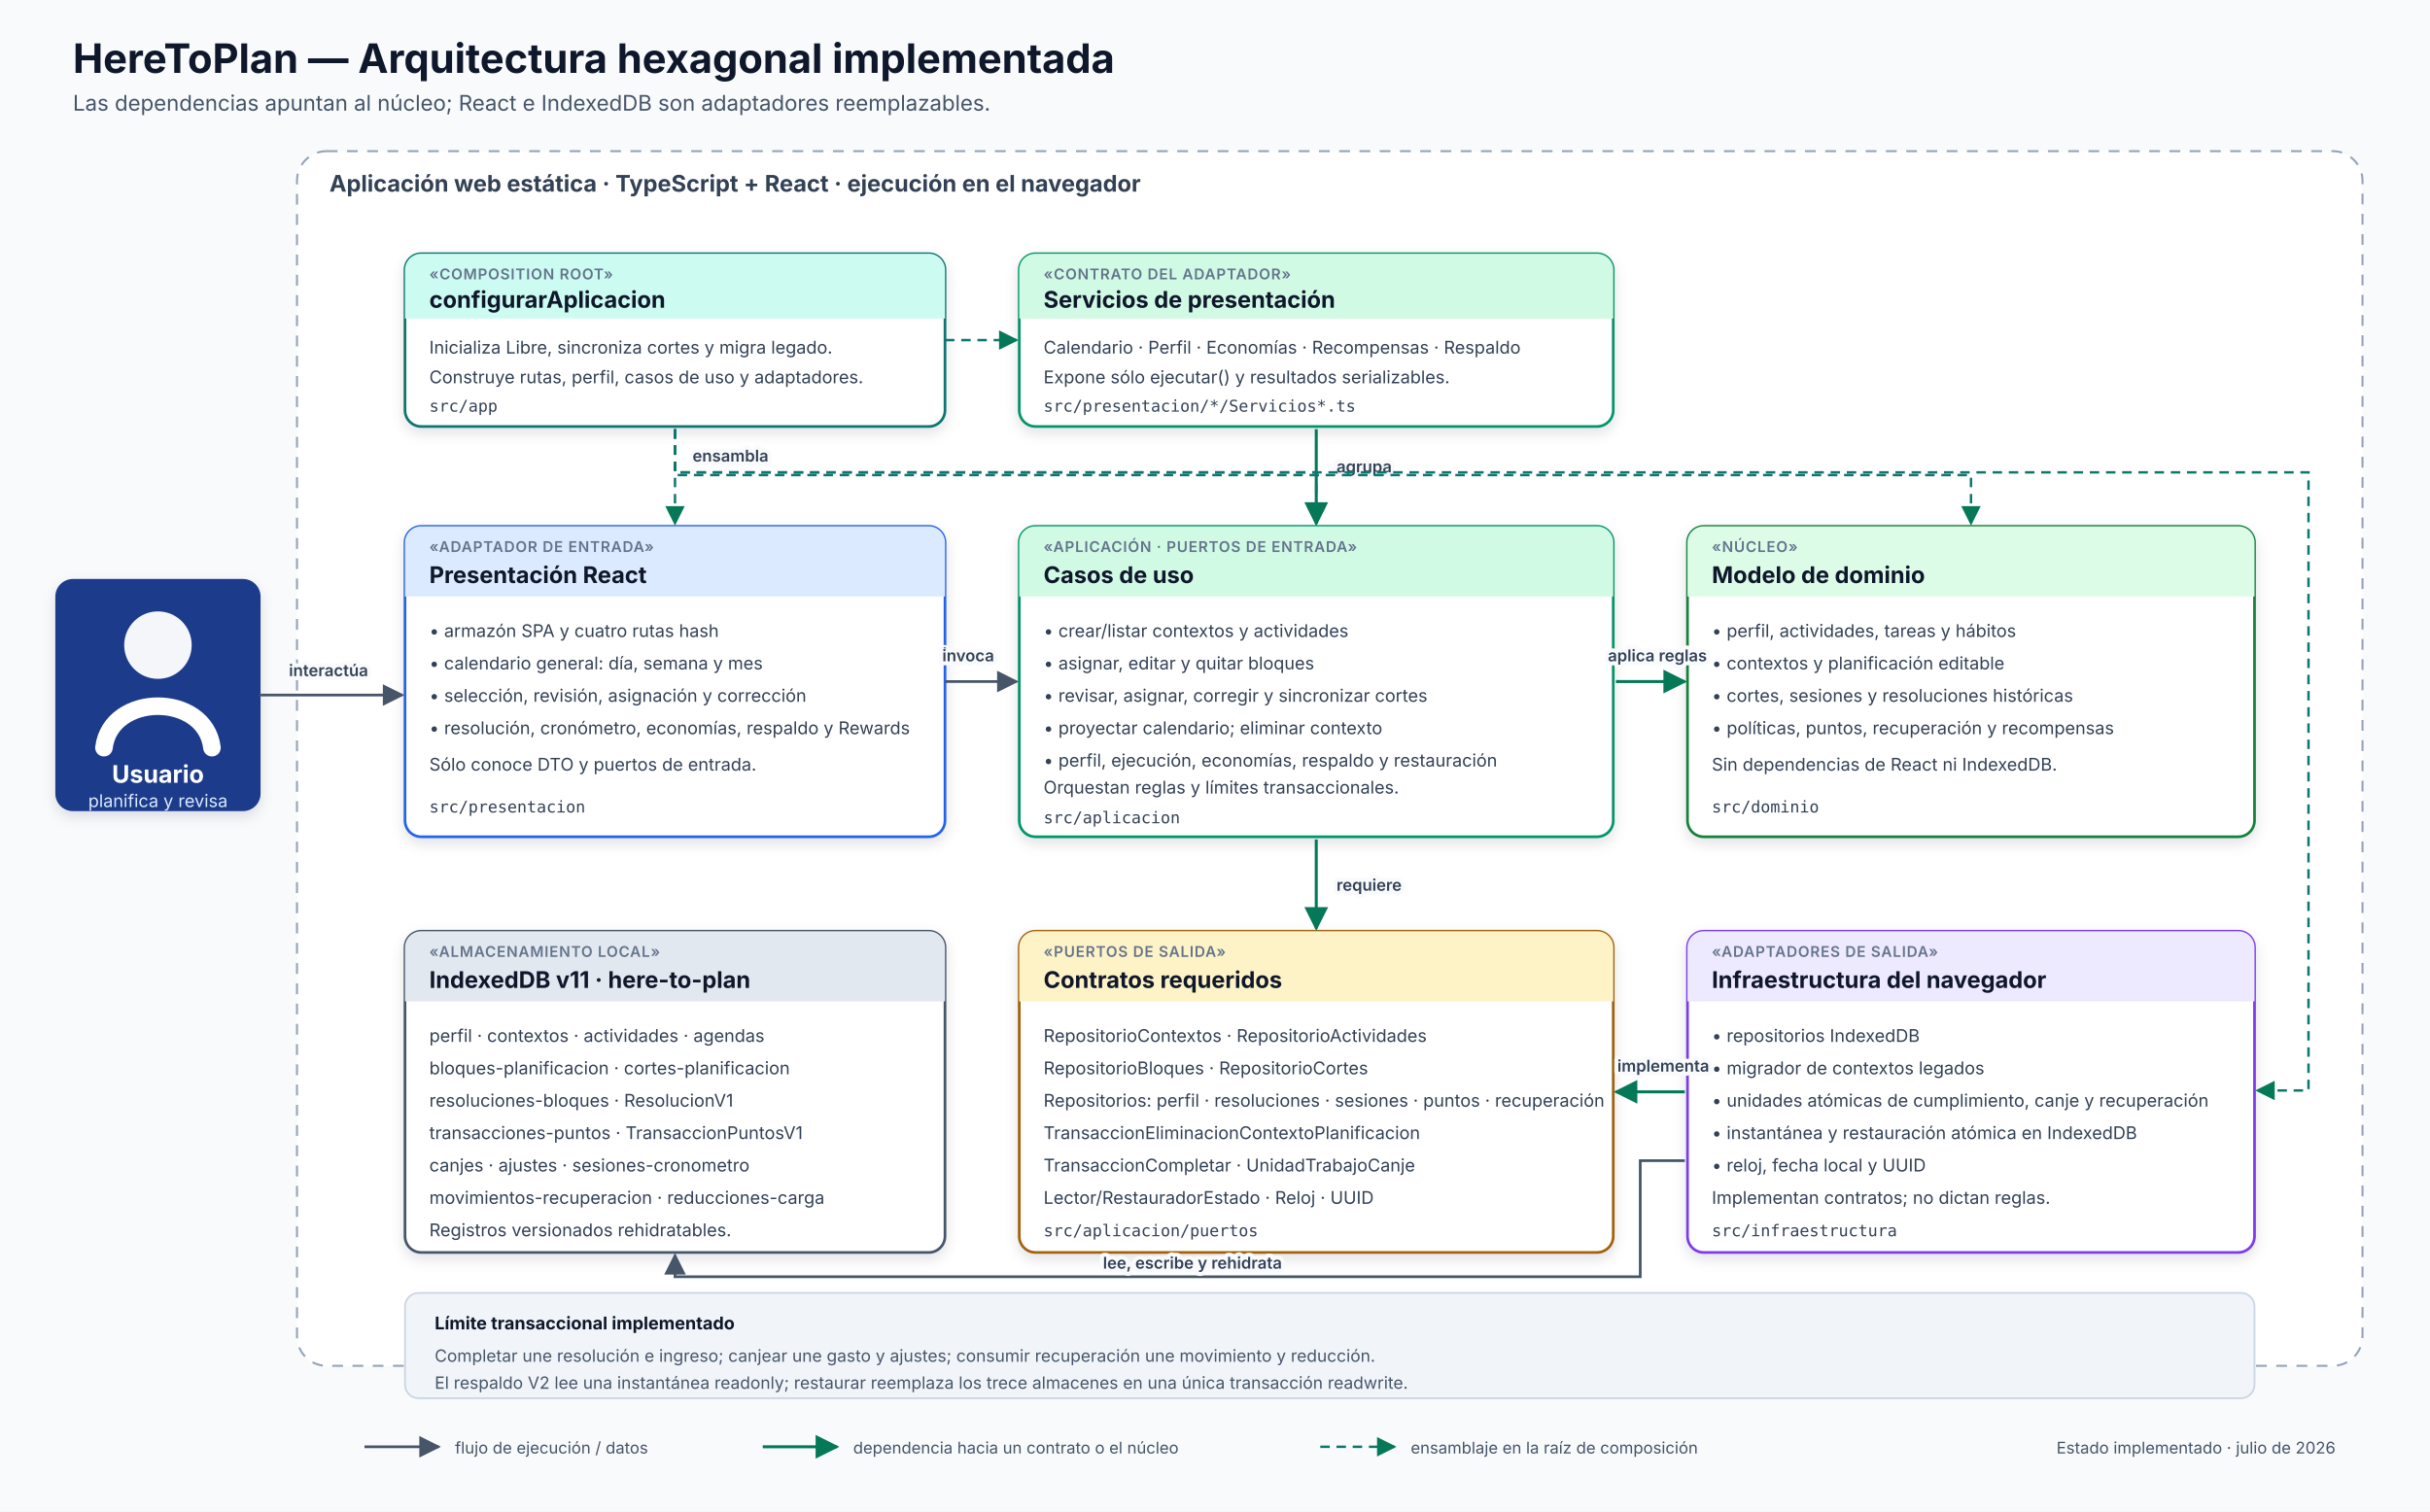
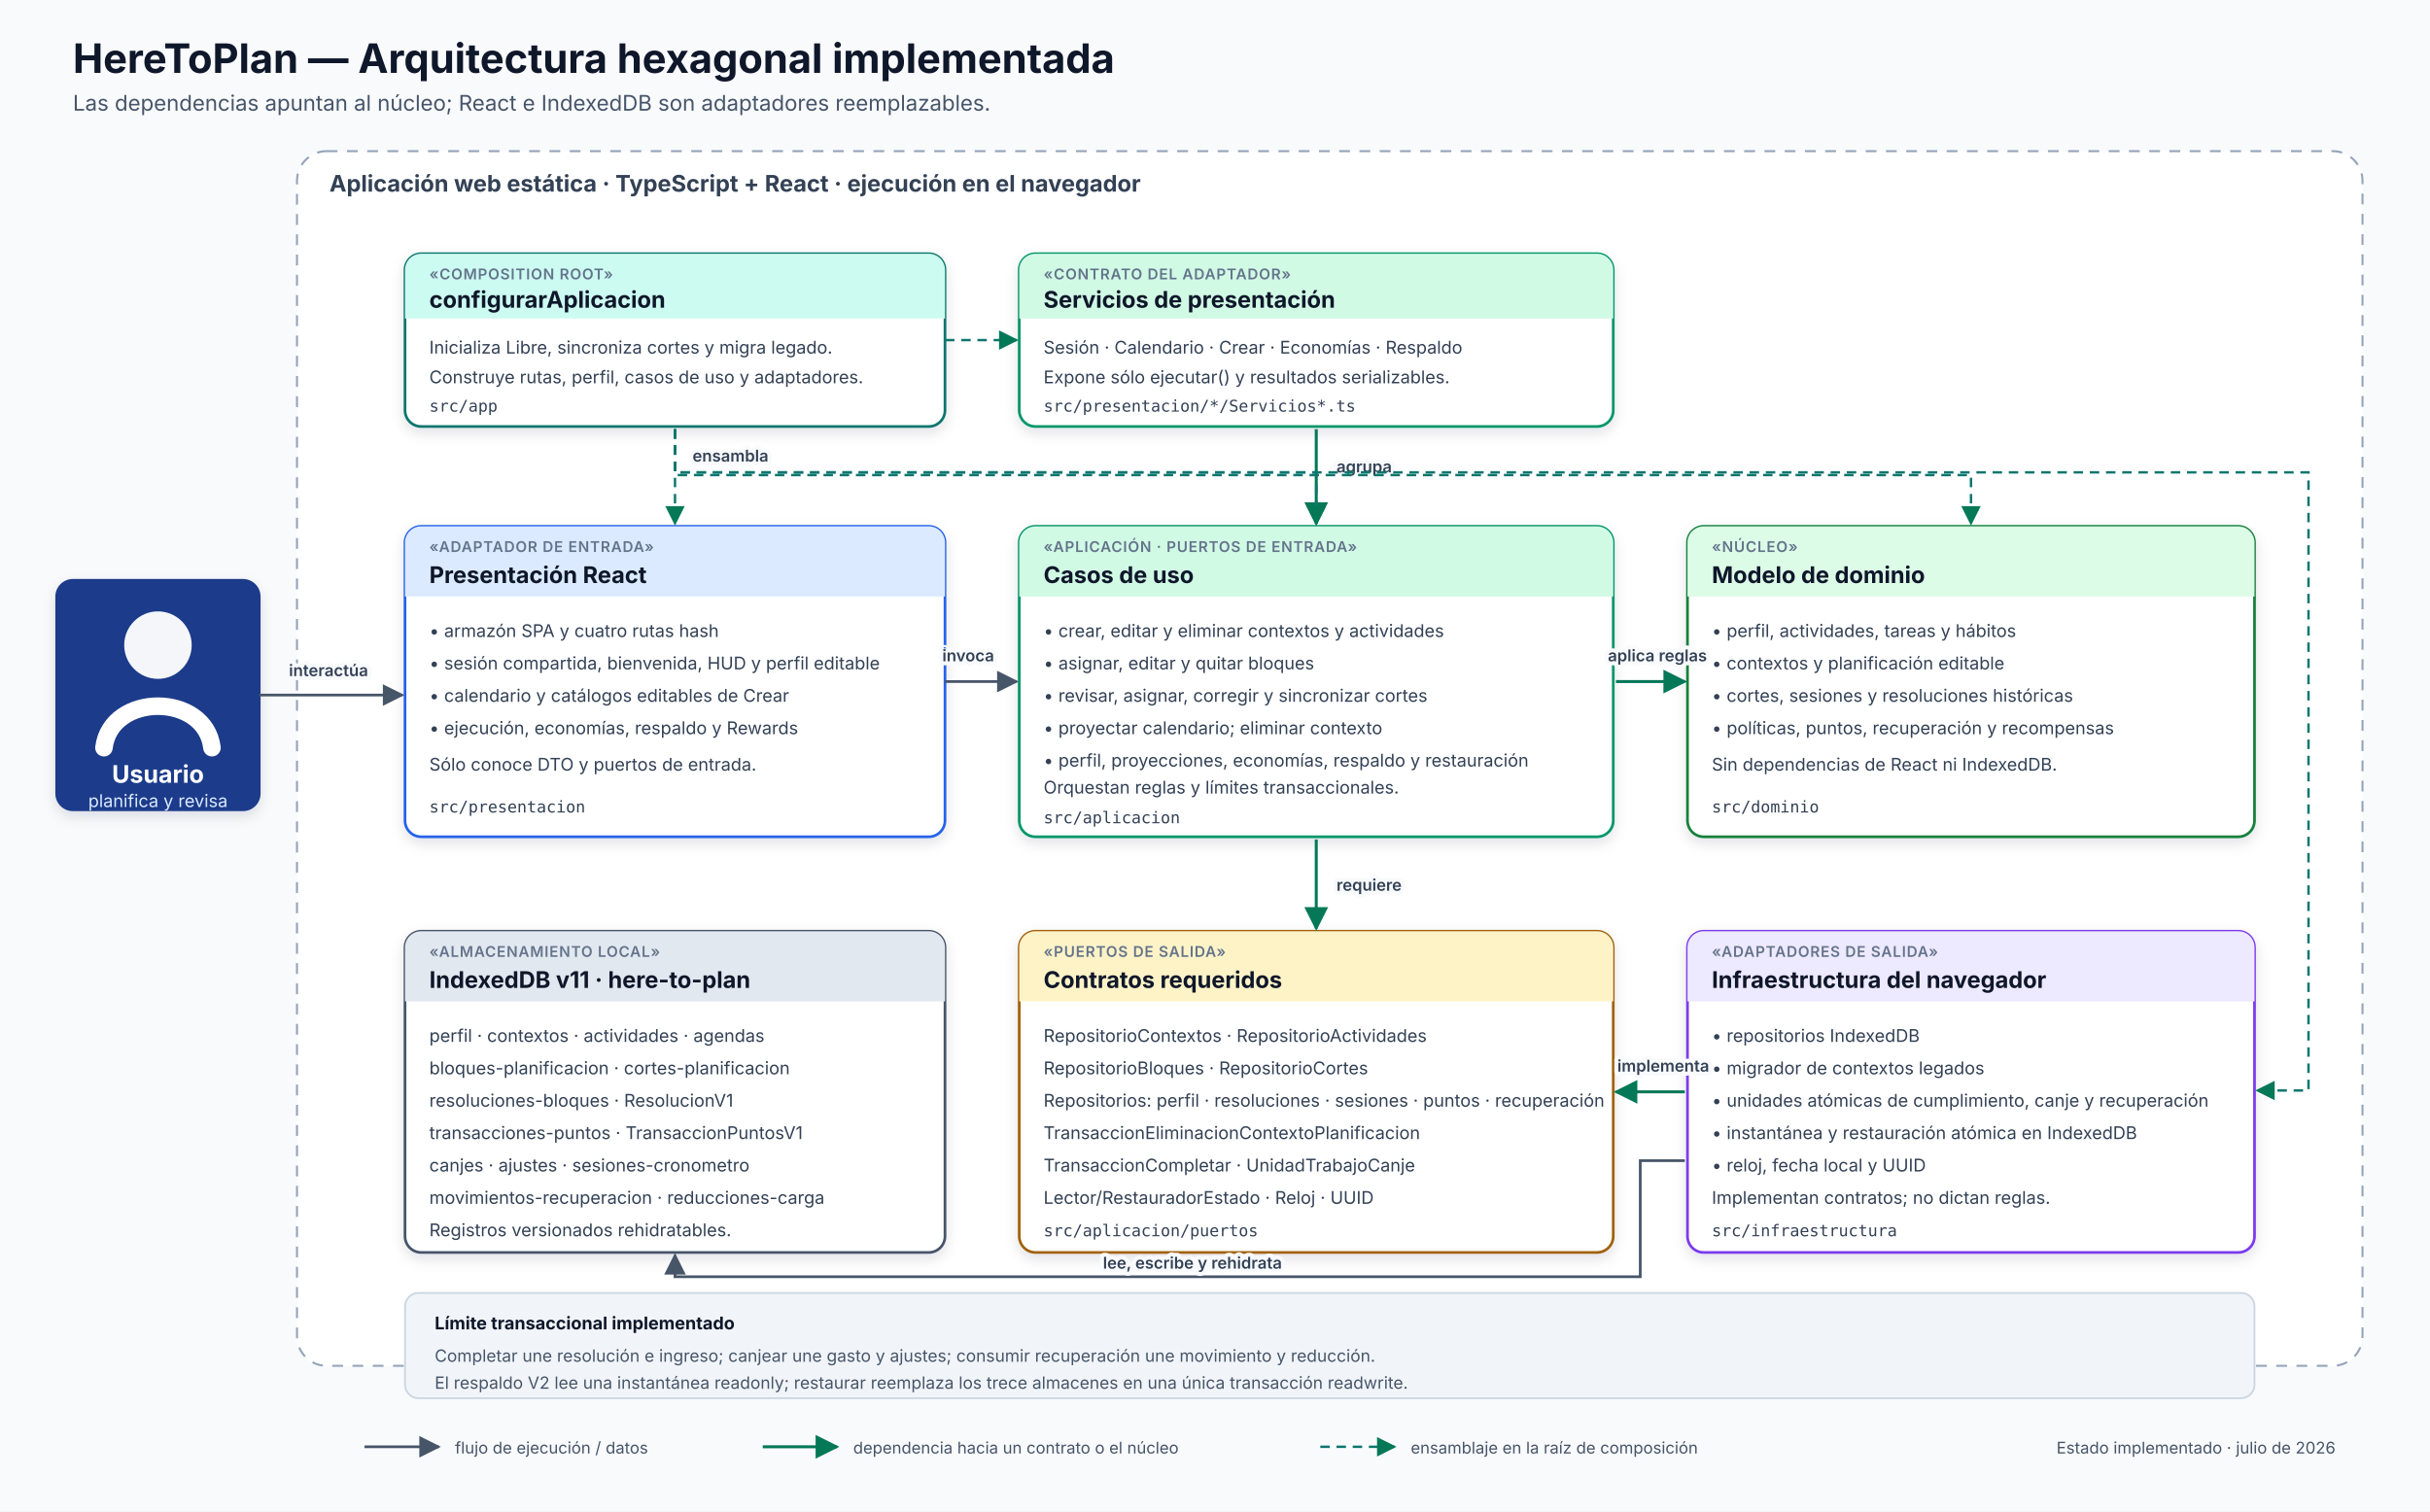
<svg xmlns="http://www.w3.org/2000/svg" width="1800" height="1120" viewBox="0 0 1800 1120" role="img" aria-labelledby="titulo descripcion">
  <defs>
    <filter id="sombra" x="-10%" y="-10%" width="120%" height="130%">
      <feDropShadow dx="0" dy="4" stdDeviation="5" flood-color="#0f172a" flood-opacity="0.12" />
    </filter>
    <marker id="flecha" viewBox="0 0 10 10" refX="9" refY="5" markerWidth="8" markerHeight="8" orient="auto-start-reverse">
      <path d="M 0 0 L 10 5 L 0 10 z" fill="#475569" />
    </marker>
    <marker id="flecha-verde" viewBox="0 0 10 10" refX="9" refY="5" markerWidth="8" markerHeight="8" orient="auto-start-reverse">
      <path d="M 0 0 L 10 5 L 0 10 z" fill="#047857" />
    </marker>
    <style>
      .fondo { fill: #f8fafc; }
      .titulo { font: 700 30px Inter, Segoe UI, sans-serif; fill: #0f172a; }
      .subtitulo { font: 400 16px Inter, Segoe UI, sans-serif; fill: #475569; }
      .limite { fill: #ffffff; stroke: #94a3b8; stroke-width: 1.5; stroke-dasharray: 8 7; rx: 22; }
      .limite-titulo { font: 700 17px Inter, Segoe UI, sans-serif; fill: #334155; }
      .componente { fill: #ffffff; stroke-width: 2; rx: 12; filter: url(#sombra); }
      .usuario { fill: #1e3a8a; stroke: #1e3a8a; }
      .presentacion { stroke: #2563eb; }
      .aplicacion { stroke: #059669; }
      .dominio { stroke: #15803d; }
      .puerto { stroke: #a16207; }
      .adaptador { stroke: #7c3aed; }
      .datos { stroke: #475569; }
      .composicion { stroke: #0f766e; }
      .cabecera-presentacion { fill: #dbeafe; }
      .cabecera-aplicacion { fill: #d1fae5; }
      .cabecera-dominio { fill: #dcfce7; }
      .cabecera-puerto { fill: #fef3c7; }
      .cabecera-adaptador { fill: #ede9fe; }
      .cabecera-datos { fill: #e2e8f0; }
      .cabecera-composicion { fill: #ccfbf1; }
      .estereotipo { font: 600 11px Inter, Segoe UI, sans-serif; fill: #64748b; letter-spacing: 0.05em; }
      .nombre { font: 700 17px Inter, Segoe UI, sans-serif; fill: #0f172a; }
      .nombre-claro { font: 700 18px Inter, Segoe UI, sans-serif; fill: #ffffff; }
      .detalle { font: 400 13px Inter, Segoe UI, sans-serif; fill: #334155; }
      .detalle-claro { font: 400 13px Inter, Segoe UI, sans-serif; fill: #dbeafe; }
      .codigo { font: 400 12px ui-monospace, SFMono-Regular, Consolas, monospace; fill: #334155; }
      .flujo { fill: none; stroke: #475569; stroke-width: 2; marker-end: url(#flecha); }
      .dependencia { fill: none; stroke: #047857; stroke-width: 2.2; marker-end: url(#flecha-verde); }
      .configura { fill: none; stroke: #0f766e; stroke-width: 1.8; stroke-dasharray: 7 5; marker-end: url(#flecha-verde); }
      .etiqueta { font: 600 12px Inter, Segoe UI, sans-serif; fill: #334155; paint-order: stroke; stroke: #f8fafc; stroke-width: 6px; stroke-linejoin: round; }
      .nota { fill: #f1f5f9; stroke: #cbd5e1; stroke-width: 1.3; rx: 10; }
      .nota-titulo { font: 700 13px Inter, Segoe UI, sans-serif; fill: #0f172a; }
      .nota-texto { font: 400 12.5px Inter, Segoe UI, sans-serif; fill: #475569; }
      .leyenda { font: 400 12px Inter, Segoe UI, sans-serif; fill: #475569; }
    </style>
  </defs>
  <rect class="fondo" width="1800" height="1120" />
  <text class="titulo" x="54" y="54">HereToPlan — Arquitectura hexagonal implementada</text>
  <text class="subtitulo" x="54" y="82">Las dependencias apuntan al núcleo; React e IndexedDB son adaptadores reemplazables.</text>
  <rect class="limite" x="220" y="112" width="1530" height="900" />
  <text class="limite-titulo" x="244" y="142">Aplicación web estática · TypeScript + React · ejecución en el navegador</text>
  <g transform="translate(42 430)">
    <rect class="componente usuario" width="150" height="170" rx="18" />
    <circle cx="75" cy="48" r="25" fill="#ffffff" opacity="0.95" />
    <path d="M35 124 C40 83 110 83 115 124" fill="none" stroke="#ffffff" stroke-width="13" stroke-linecap="round" />
    <text class="nombre-claro" x="75" y="150" text-anchor="middle">Usuario</text>
    <text class="detalle-claro" x="75" y="168" text-anchor="middle">planifica y revisa</text>
  </g>
  <g transform="translate(300 188)">
    <rect class="componente composicion" width="400" height="128" />
    <path class="cabecera-composicion" d="M12 0 H388 A12 12 0 0 1 400 12 V48 H0 V12 A12 12 0 0 1 12 0" />
    <text class="estereotipo" x="18" y="19">«COMPOSITION ROOT»</text>
    <text class="nombre" x="18" y="40">configurarAplicacion</text>
    <text class="detalle" x="18" y="74">Inicializa Libre, sincroniza cortes y migra legado.</text>
    <text class="detalle" x="18" y="96">Construye rutas, perfil, casos de uso y adaptadores.</text>
    <text class="codigo" x="18" y="117">src/app</text>
  </g>
  <g transform="translate(300 390)">
    <rect class="componente presentacion" width="400" height="230" />
    <path class="cabecera-presentacion" d="M12 0 H388 A12 12 0 0 1 400 12 V52 H0 V12 A12 12 0 0 1 12 0" />
    <text class="estereotipo" x="18" y="19">«ADAPTADOR DE ENTRADA»</text>
    <text class="nombre" x="18" y="42">Presentación React</text>
    <text class="detalle" x="18" y="82">• armazón SPA y cuatro rutas hash</text>
-     <text class="detalle" x="18" y="106">• calendario general: día, semana y mes</text>
-     <text class="detalle" x="18" y="130">• selección, revisión, asignación y corrección</text>
-     <text class="detalle" x="18" y="154">• resolución, cronómetro, economías, respaldo y Rewards</text>
+     <text class="detalle" x="18" y="106">• sesión compartida, bienvenida, HUD y perfil editable</text>
+     <text class="detalle" x="18" y="130">• calendario y catálogos editables de Crear</text>
+     <text class="detalle" x="18" y="154">• ejecución, economías, respaldo y Rewards</text>
    <text class="detalle" x="18" y="181">Sólo conoce DTO y puertos de entrada.</text>
    <text class="codigo" x="18" y="212">src/presentacion</text>
  </g>
  <g transform="translate(755 188)">
    <rect class="componente aplicacion" width="440" height="128" />
    <path class="cabecera-aplicacion" d="M12 0 H428 A12 12 0 0 1 440 12 V48 H0 V12 A12 12 0 0 1 12 0" />
    <text class="estereotipo" x="18" y="19">«CONTRATO DEL ADAPTADOR»</text>
    <text class="nombre" x="18" y="40">Servicios de presentación</text>
-     <text class="detalle" x="18" y="74">Calendario · Perfil · Economías · Recompensas · Respaldo</text>
+     <text class="detalle" x="18" y="74">Sesión · Calendario · Crear · Economías · Respaldo</text>
    <text class="detalle" x="18" y="96">Expone sólo ejecutar() y resultados serializables.</text>
    <text class="codigo" x="18" y="117">src/presentacion/*/Servicios*.ts</text>
  </g>
  <g transform="translate(755 390)">
    <rect class="componente aplicacion" width="440" height="230" />
    <path class="cabecera-aplicacion" d="M12 0 H428 A12 12 0 0 1 440 12 V52 H0 V12 A12 12 0 0 1 12 0" />
    <text class="estereotipo" x="18" y="19">«APLICACIÓN · PUERTOS DE ENTRADA»</text>
    <text class="nombre" x="18" y="42">Casos de uso</text>
-     <text class="detalle" x="18" y="82">• crear/listar contextos y actividades</text>
+     <text class="detalle" x="18" y="82">• crear, editar y eliminar contextos y actividades</text>
    <text class="detalle" x="18" y="106">• asignar, editar y quitar bloques</text>
    <text class="detalle" x="18" y="130">• revisar, asignar, corregir y sincronizar cortes</text>
    <text class="detalle" x="18" y="154">• proyectar calendario; eliminar contexto</text>
-     <text class="detalle" x="18" y="178">• perfil, ejecución, economías, respaldo y restauración</text>
+     <text class="detalle" x="18" y="178">• perfil, proyecciones, economías, respaldo y restauración</text>
    <text class="detalle" x="18" y="198">Orquestan reglas y límites transaccionales.</text>
    <text class="codigo" x="18" y="220">src/aplicacion</text>
  </g>
  <g transform="translate(1250 390)">
    <rect class="componente dominio" width="420" height="230" />
    <path class="cabecera-dominio" d="M12 0 H408 A12 12 0 0 1 420 12 V52 H0 V12 A12 12 0 0 1 12 0" />
    <text class="estereotipo" x="18" y="19">«NÚCLEO»</text>
    <text class="nombre" x="18" y="42">Modelo de dominio</text>
    <text class="detalle" x="18" y="82">• perfil, actividades, tareas y hábitos</text>
    <text class="detalle" x="18" y="106">• contextos y planificación editable</text>
    <text class="detalle" x="18" y="130">• cortes, sesiones y resoluciones históricas</text>
    <text class="detalle" x="18" y="154">• políticas, puntos, recuperación y recompensas</text>
    <text class="detalle" x="18" y="181">Sin dependencias de React ni IndexedDB.</text>
    <text class="codigo" x="18" y="212">src/dominio</text>
  </g>
  <g transform="translate(755 690)">
    <rect class="componente puerto" width="440" height="238" />
    <path class="cabecera-puerto" d="M12 0 H428 A12 12 0 0 1 440 12 V52 H0 V12 A12 12 0 0 1 12 0" />
    <text class="estereotipo" x="18" y="19">«PUERTOS DE SALIDA»</text>
    <text class="nombre" x="18" y="42">Contratos requeridos</text>
    <text class="detalle" x="18" y="82">RepositorioContextos · RepositorioActividades</text>
    <text class="detalle" x="18" y="106">RepositorioBloques · RepositorioCortes</text>
    <text class="detalle" x="18" y="130">Repositorios: perfil · resoluciones · sesiones · puntos · recuperación</text>
    <text class="detalle" x="18" y="154">TransaccionEliminacionContextoPlanificacion</text>
    <text class="detalle" x="18" y="178">TransaccionCompletar · UnidadTrabajoCanje</text>
    <text class="detalle" x="18" y="202">Lector/RestauradorEstado · Reloj · UUID</text>
    <text class="codigo" x="18" y="226">src/aplicacion/puertos</text>
  </g>
  <g transform="translate(1250 690)">
    <rect class="componente adaptador" width="420" height="238" />
    <path class="cabecera-adaptador" d="M12 0 H408 A12 12 0 0 1 420 12 V52 H0 V12 A12 12 0 0 1 12 0" />
    <text class="estereotipo" x="18" y="19">«ADAPTADORES DE SALIDA»</text>
    <text class="nombre" x="18" y="42">Infraestructura del navegador</text>
    <text class="detalle" x="18" y="82">• repositorios IndexedDB</text>
    <text class="detalle" x="18" y="106">• migrador de contextos legados</text>
    <text class="detalle" x="18" y="130">• unidades atómicas de cumplimiento, canje y recuperación</text>
    <text class="detalle" x="18" y="154">• instantánea y restauración atómica en IndexedDB</text>
    <text class="detalle" x="18" y="178">• reloj, fecha local y UUID</text>
    <text class="detalle" x="18" y="202">Implementan contratos; no dictan reglas.</text>
    <text class="codigo" x="18" y="226">src/infraestructura</text>
  </g>
  <g transform="translate(300 690)">
    <rect class="componente datos" width="400" height="238" />
    <path class="cabecera-datos" d="M12 0 H388 A12 12 0 0 1 400 12 V52 H0 V12 A12 12 0 0 1 12 0" />
    <text class="estereotipo" x="18" y="19">«ALMACENAMIENTO LOCAL»</text>
    <text class="nombre" x="18" y="42">IndexedDB v11 · here-to-plan</text>
    <text class="detalle" x="18" y="82">perfil · contextos · actividades · agendas</text>
    <text class="detalle" x="18" y="106">bloques-planificacion · cortes-planificacion</text>
    <text class="detalle" x="18" y="130">resoluciones-bloques · ResolucionV1</text>
    <text class="detalle" x="18" y="154">transacciones-puntos · TransaccionPuntosV1</text>
    <text class="detalle" x="18" y="178">canjes · ajustes · sesiones-cronometro</text>
    <text class="detalle" x="18" y="202">movimientos-recuperacion · reducciones-carga</text>
    <text class="detalle" x="18" y="226">Registros versionados rehidratables.</text>
  </g>
  <path class="flujo" d="M192 515 H298" />
  <text class="etiqueta" x="214" y="501">interactúa</text>
  <path class="flujo" d="M700 505 H753" />
  <text class="etiqueta" x="698" y="490">invoca</text>
  <path class="dependencia" d="M975 318 V388" />
  <text class="etiqueta" x="990" y="350">agrupa</text>
  <path class="dependencia" d="M1197 505 H1248" />
  <text class="etiqueta" x="1191" y="490">aplica reglas</text>
  <path class="dependencia" d="M975 622 V688" />
  <text class="etiqueta" x="990" y="660">requiere</text>
  <path class="dependencia" d="M1248 809 H1197" />
  <text class="etiqueta" x="1198" y="794">implementa</text>
  <path class="flujo" d="M1248 860 H1215 V946 H500 V930" />
  <text class="etiqueta" x="817" y="940">lee, escribe y rehidrata</text>
  <path class="configura" d="M500 318 V388" />
  <path class="configura" d="M700 252 H753" />
  <path class="configura" d="M500 318 V350 H975 V388" />
  <path class="configura" d="M500 318 V352 H1460 V388" />
  <path class="configura" d="M500 318 V350 H1710 V808 H1672" />
  <text class="etiqueta" x="513" y="342">ensambla</text>
  <rect class="nota" x="300" y="958" width="1370" height="78" />
  <text class="nota-titulo" x="322" y="985">Límite transaccional implementado</text>
  <text class="nota-texto" x="322" y="1009">Completar une resolución e ingreso; canjear une gasto y ajustes; consumir recuperación une movimiento y reducción.</text>
  <text class="nota-texto" x="322" y="1029">El respaldo V2 lee una instantánea readonly; restaurar reemplaza los trece almacenes en una única transacción readwrite.</text>
  <line x1="270" y1="1072" x2="325" y2="1072" class="flujo" />
  <text class="leyenda" x="337" y="1077">flujo de ejecución / datos</text>
  <line x1="565" y1="1072" x2="620" y2="1072" class="dependencia" />
  <text class="leyenda" x="632" y="1077">dependencia hacia un contrato o el núcleo</text>
  <line x1="978" y1="1072" x2="1033" y2="1072" class="configura" />
  <text class="leyenda" x="1045" y="1077">ensamblaje en la raíz de composición</text>
  <text class="leyenda" x="1730" y="1077" text-anchor="end">Estado implementado · julio de 2026</text>
</svg>
